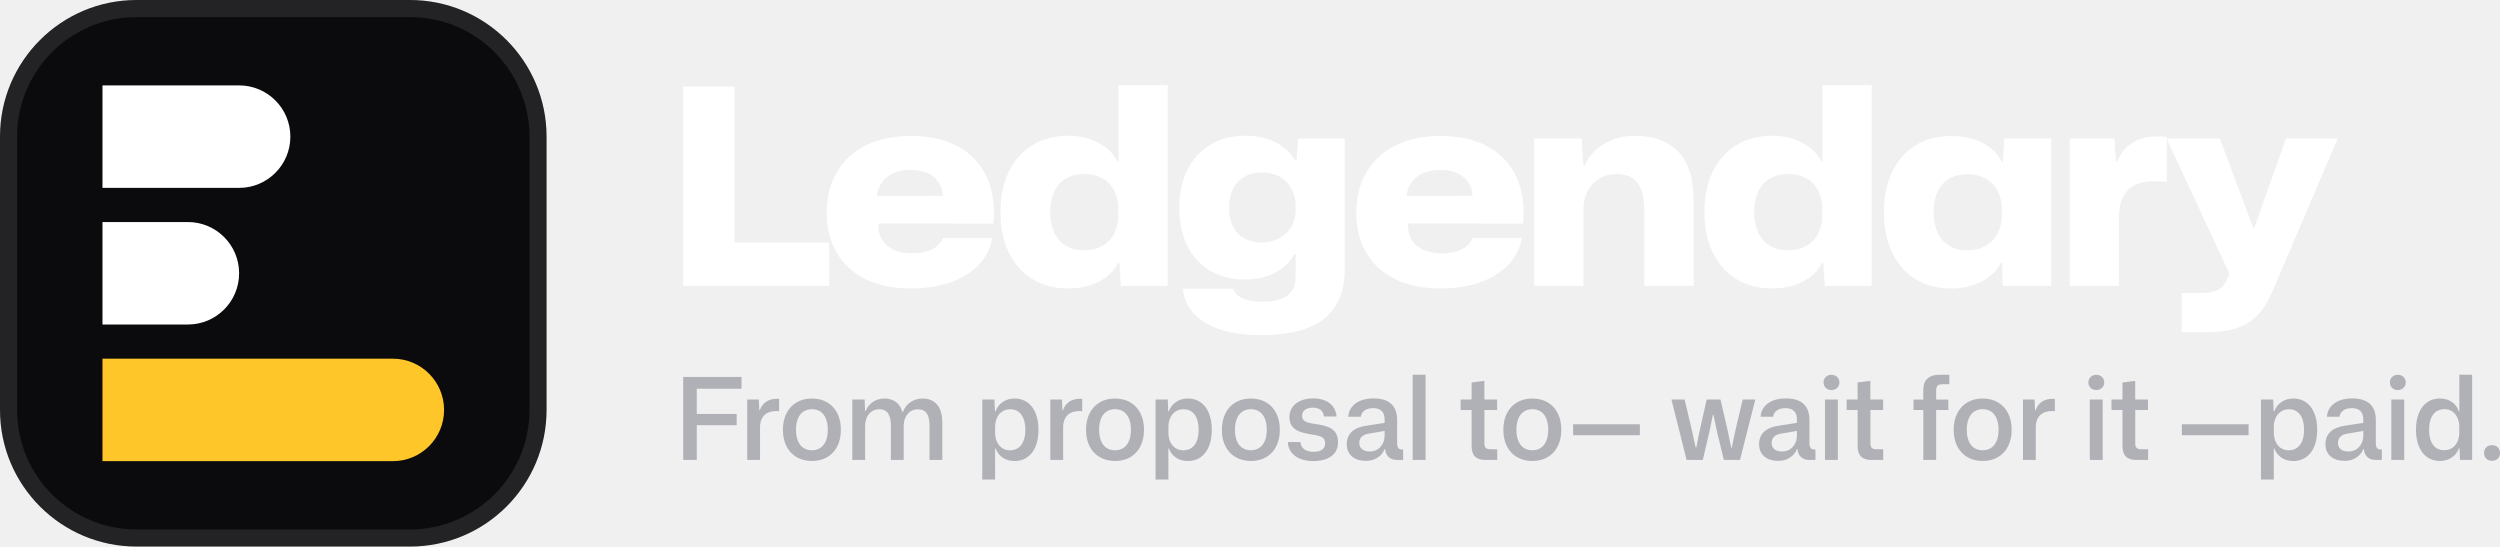
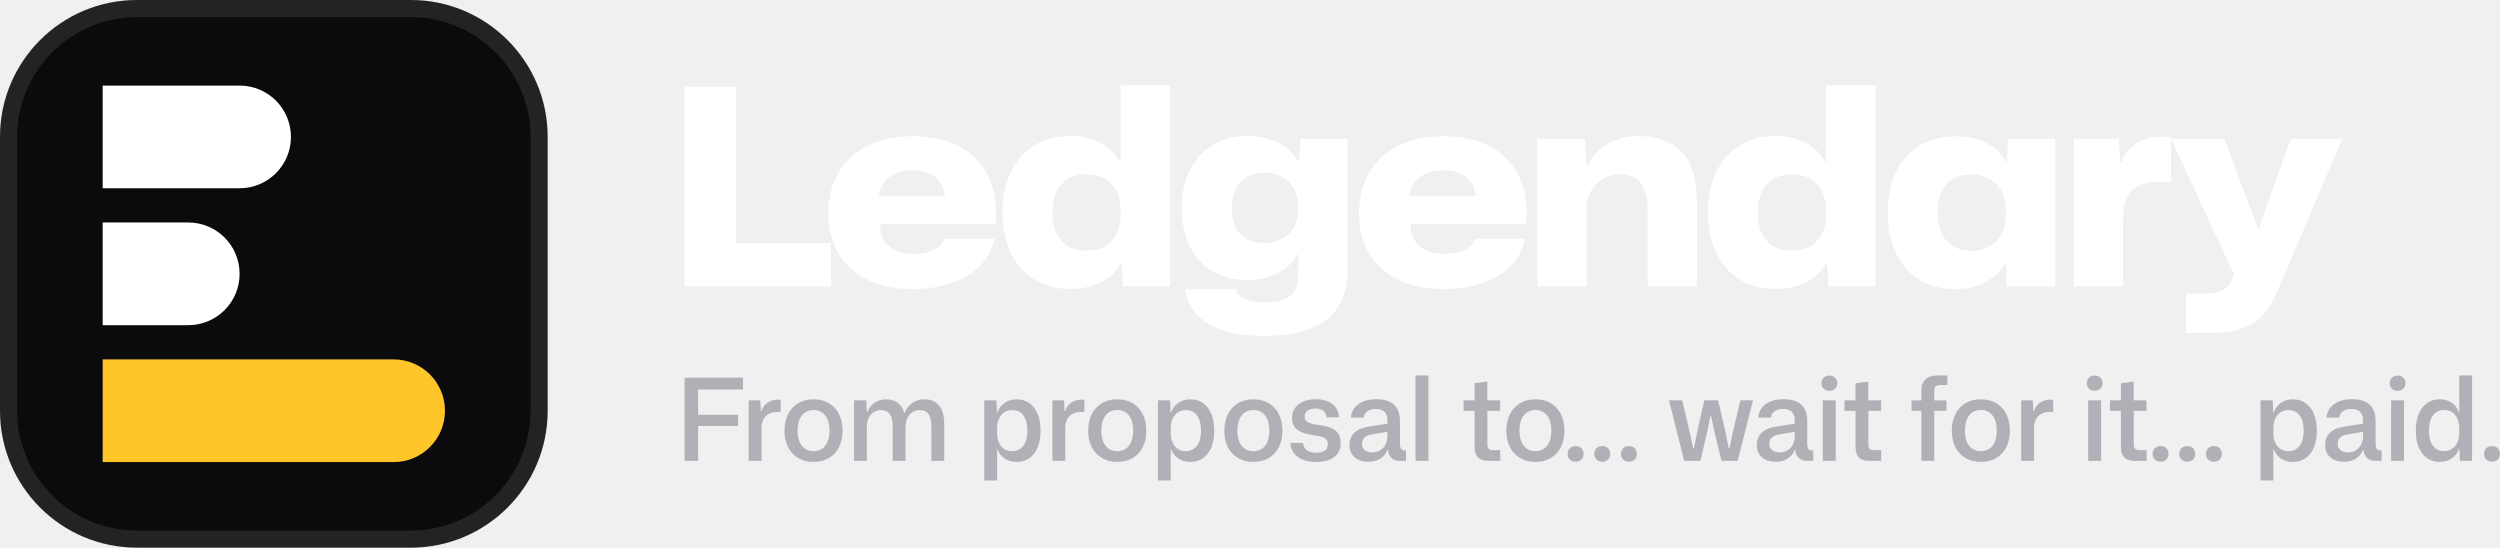
- <svg xmlns="http://www.w3.org/2000/svg" viewBox="0 0 329.334 72" width="329.334" height="72" role="img" aria-label="Ledgendary. From proposal to— wait for it —paid.">
+ <svg xmlns="http://www.w3.org/2000/svg" viewBox="0 0 328.674 72" width="328.674" height="72" role="img" aria-label="Ledgendary. From proposal to… wait for it… paid.">
  <rect x="0" y="0" width="72" height="72" rx="18" fill="#0b0b0d" />
  <rect x="1.125" y="1.125" width="69.75" height="69.75" rx="16.875" fill="none" stroke="rgba(255,255,255,0.1)" stroke-width="2.25" />
  <path d="M13.5 11.25H31.5A6.75 6.75 0 0 1 31.5 24.75H13.5H13.5V11.25Z" fill="#ffffff" />
  <path d="M13.5 29.25H24.75A6.75 6.75 0 0 1 24.75 42.75H13.5H13.5V29.25Z" fill="#ffffff" />
  <path d="M13.5 47.25H51.75A6.75 6.75 0 0 1 51.75 60.75H13.5H13.5V47.25Z" fill="#ffc629" />
  <path transform="translate(87.963 37.654) scale(0.036)" fill="#ffffff" d="M56.572 -729.0H244.789V-123.262L210.67 -158.371H591.07V0.0H56.572ZM581.692 -265.912Q581.692 -353.534 619.569 -417.153Q657.446 -480.773 726.876 -514.631Q796.306 -548.488 889.243 -548.488Q993.665 -548.488 1064.777 -508.409Q1135.888 -468.331 1168.47 -395.863Q1201.052 -323.394 1191.945 -227.81L689.562 -227.949L775.346 -259.234Q760.821 -191.918 794.13 -155.43Q827.44 -118.942 895.251 -118.942Q937.412 -118.942 967.129 -133.678Q996.845 -148.414 1006.777 -174.46H1187.713Q1177.053 -117.185 1136.591 -75.644Q1096.13 -34.104 1032.569 -12.235Q969.009 9.635 889.263 9.635Q793.345 9.635 723.898 -24.565Q654.452 -58.765 618.072 -121.091Q581.692 -183.416 581.692 -265.912ZM755.807 -328.995 1017.785 -329.411 1007.667 -318.006Q1007.159 -368.499 975.955 -396.378Q944.752 -424.258 887.896 -424.258Q850.813 -424.258 823.424 -411.246Q796.036 -398.235 780.718 -374.178Q765.4 -350.121 764.386 -317.454ZM1217.61 -269.973Q1217.61 -355.244 1248.307 -418.253Q1279.004 -481.263 1334.871 -515.232Q1390.739 -549.2 1464.656 -549.2Q1525.894 -549.2 1574.347 -524.368Q1622.8 -499.536 1644.804 -455.984H1649.549L1649.262 -734.203H1829.485V0.0H1657.965L1652.715 -83.343H1648.064Q1625.659 -40.267 1577.921 -15.451Q1530.183 9.365 1463.622 9.365Q1390.225 9.365 1334.614 -24.604Q1279.004 -58.573 1248.307 -121.668Q1217.61 -184.764 1217.61 -269.973ZM1648.731 -257.449V-281.955Q1648.731 -319.677 1633.925 -348.404Q1619.118 -377.131 1591.149 -393.161Q1563.18 -409.192 1524.681 -409.192Q1465.504 -409.192 1432.616 -372.564Q1399.728 -335.937 1399.728 -269.973Q1399.728 -204.214 1431.966 -167.266Q1464.203 -130.319 1523.306 -130.319Q1561.755 -130.319 1590.287 -146.168Q1618.82 -162.018 1633.776 -190.872Q1648.731 -219.726 1648.731 -257.449ZM1884.994 10.688H2070.086Q2077.022 34.454 2104.18 46.215Q2131.338 57.977 2178.377 57.977Q2238.775 57.977 2268.256 35.075Q2297.736 12.173 2297.736 -36.554L2298.023 -116.305H2293.138Q2270.61 -72.436 2221.81 -47.765Q2173.01 -23.095 2110.879 -23.095Q2039.605 -23.095 1985.356 -55.047Q1931.107 -86.999 1901.585 -146.283Q1872.062 -205.566 1872.062 -285.315Q1872.062 -365.29 1902.015 -425.025Q1931.968 -484.76 1986.574 -517.011Q2041.18 -549.262 2112.568 -549.262Q2175.619 -549.262 2223.771 -525.235Q2271.922 -501.209 2295.903 -457.98H2300.799L2306.605 -539.372H2477.429V-62.853Q2477.429 20.778 2442.837 74.85Q2408.245 128.921 2340.591 154.731Q2272.937 180.54 2171.533 180.54Q2042.372 180.54 1967.865 135.576Q1893.358 90.612 1884.994 10.688ZM2297.581 -278.138V-295.154Q2297.581 -329.008 2282.172 -356.304Q2266.762 -383.601 2239.093 -399.366Q2211.423 -415.131 2176.274 -415.131Q2138.451 -415.131 2111.051 -399.831Q2083.651 -384.53 2068.916 -355.45Q2054.18 -326.369 2054.18 -285.845Q2054.18 -225.455 2086.167 -192.112Q2118.153 -158.768 2174.672 -158.768Q2210.565 -158.768 2238.5 -174.23Q2266.436 -189.691 2282.009 -216.942Q2297.581 -244.193 2297.581 -278.138ZM2519.692 -265.912Q2519.692 -353.534 2557.569 -417.153Q2595.446 -480.773 2664.876 -514.631Q2734.306 -548.488 2827.243 -548.488Q2931.665 -548.488 3002.777 -508.409Q3073.888 -468.331 3106.47 -395.863Q3139.052 -323.394 3129.945 -227.81L2627.562 -227.949L2713.346 -259.234Q2698.821 -191.918 2732.13 -155.43Q2765.44 -118.942 2833.251 -118.942Q2875.412 -118.942 2905.129 -133.678Q2934.845 -148.414 2944.777 -174.46H3125.713Q3115.053 -117.185 3074.591 -75.644Q3034.13 -34.104 2970.569 -12.235Q2907.009 9.635 2827.263 9.635Q2731.345 9.635 2661.898 -24.565Q2592.452 -58.765 2556.072 -121.091Q2519.692 -183.416 2519.692 -265.912ZM2693.807 -328.995 2955.785 -329.411 2945.667 -318.006Q2945.159 -368.499 2913.955 -396.378Q2882.752 -424.258 2825.896 -424.258Q2788.813 -424.258 2761.424 -411.246Q2734.036 -398.235 2718.718 -374.178Q2703.4 -350.121 2702.386 -317.454ZM3170.534 -539.372H3344.415L3350.327 -443.089H3356.312Q3379.791 -492.653 3429.111 -520.841Q3478.431 -549.029 3538.864 -549.029Q3640.586 -549.029 3697.234 -491.661Q3753.882 -434.294 3753.882 -307.567V0.0H3573.719V-272.502Q3573.719 -340.963 3550.192 -374.978Q3526.665 -408.993 3471.965 -408.993Q3436.303 -408.993 3408.666 -392.55Q3381.029 -376.107 3365.949 -346.884Q3350.869 -317.661 3350.869 -279.868V0.0H3170.534ZM3793.61 -269.973Q3793.61 -355.244 3824.307 -418.253Q3855.004 -481.263 3910.871 -515.232Q3966.739 -549.2 4040.656 -549.2Q4101.894 -549.2 4150.347 -524.368Q4198.8 -499.536 4220.804 -455.984H4225.549L4225.262 -734.203H4405.485V0.0H4233.965L4228.715 -83.343H4224.064Q4201.659 -40.267 4153.921 -15.451Q4106.183 9.365 4039.622 9.365Q3966.225 9.365 3910.614 -24.604Q3855.004 -58.573 3824.307 -121.668Q3793.61 -184.764 3793.61 -269.973ZM4224.731 -257.449V-281.955Q4224.731 -319.677 4209.925 -348.404Q4195.118 -377.131 4167.149 -393.161Q4139.18 -409.192 4100.681 -409.192Q4041.504 -409.192 4008.616 -372.564Q3975.728 -335.937 3975.728 -269.973Q3975.728 -204.214 4007.966 -167.266Q4040.203 -130.319 4099.306 -130.319Q4137.755 -130.319 4166.287 -146.168Q4194.82 -162.018 4209.776 -190.872Q4224.731 -219.726 4224.731 -257.449ZM4450.287 -269.245Q4450.287 -354.512 4480.808 -417.732Q4511.329 -480.952 4566.732 -514.546Q4622.134 -548.14 4695.786 -548.14Q4763.642 -548.14 4811.31 -523.255Q4858.978 -498.37 4881.193 -454.847H4885.363L4890.896 -539.372H5062.162V0.0H4884.808L4882.729 -84.485H4878.584Q4855.929 -40.625 4806.734 -15.429Q4757.54 9.767 4696.028 9.767Q4621.939 9.767 4566.583 -24.051Q4511.227 -57.868 4480.757 -121.005Q4450.287 -184.142 4450.287 -269.245ZM4881.552 -257.844V-281.605Q4881.552 -318.304 4866.432 -346.982Q4851.313 -375.66 4822.617 -392.161Q4793.921 -408.662 4756.098 -408.662Q4697.855 -408.662 4665.13 -372.508Q4632.405 -336.354 4632.405 -269.241Q4632.405 -225.401 4647.266 -194.021Q4662.127 -162.642 4689.879 -146.207Q4717.632 -129.773 4755.337 -129.773Q4793.378 -129.773 4822.23 -146.408Q4851.083 -163.043 4866.317 -192.026Q4881.552 -221.008 4881.552 -257.844ZM5129.989 -539.372H5293.58L5299.619 -454.607H5304.039Q5320.785 -498.475 5358.883 -522.595Q5396.981 -546.715 5449.262 -546.715Q5472.72 -546.715 5485.389 -545.324V-379.988Q5462.105 -382.97 5445.058 -382.97Q5399.385 -382.97 5370.022 -369.085Q5340.658 -355.199 5325.764 -325.919Q5310.87 -296.64 5310.184 -251.209V0.0H5129.989ZM5539.807 26.153H5610.933Q5651.897 26.153 5673.363 14.308Q5694.829 2.463 5706.39 -23.649L5723.348 -64.003V-25.419L5484.441 -539.372H5679.446L5765.735 -308.868L5801.567 -212.781H5806.371L5839.927 -308.868L5921.881 -539.372H6110.92L5870.388 24.034Q5836.456 103.532 5781.321 136.567Q5726.187 169.601 5636.381 169.601H5539.807Z" />
-   <path transform="translate(88.854 60.59) scale(0.015)" fill="#b0b0b7" d="M76.41 -729.0H588.564V-625.542H174.577L195.595 -646.958V0.0H76.41ZM162.04 -403.841H545.928V-305.351H162.04ZM638.616 -530.392H740.231L744.92 -436.552H749.634Q766.31 -485.712 805.186 -511.378Q844.062 -537.045 897.41 -537.045Q908.012 -537.045 918.661 -536.366V-428.574Q907.02 -429.253 895.93 -429.253Q849.727 -429.253 818.377 -413.733Q787.027 -398.213 770.109 -368.426Q753.191 -338.638 751.175 -295.953V0.0H638.616ZM952.081 -264.44Q952.081 -346.241 982.842 -408.317Q1013.603 -470.392 1071.197 -504.888Q1128.791 -539.384 1206.937 -539.384Q1282.6 -539.384 1340.268 -506.132Q1397.936 -472.88 1429.602 -410.731Q1461.268 -348.581 1461.268 -264.944Q1461.268 -183.472 1430.594 -121.484Q1399.92 -59.496 1342.414 -25.252Q1284.907 8.992 1206.937 8.992Q1131.099 8.992 1073.343 -24.26Q1015.587 -57.512 983.834 -119.41Q952.081 -181.308 952.081 -264.44ZM1346.385 -264.944Q1346.385 -322.369 1329.396 -363.212Q1312.407 -404.056 1280.934 -424.955Q1249.462 -445.855 1206.937 -445.855Q1164.263 -445.855 1132.777 -425.043Q1101.292 -404.231 1084.127 -363.223Q1066.963 -322.215 1066.963 -264.44Q1066.963 -207.52 1084.04 -166.928Q1101.117 -126.336 1132.35 -105.689Q1163.584 -85.042 1206.433 -85.042Q1249.112 -85.042 1280.584 -105.601Q1312.056 -126.161 1329.221 -166.753Q1346.385 -207.345 1346.385 -264.944ZM1561.582 -530.392H1670.157L1673.342 -429.851H1679.213Q1699.473 -482.109 1744.306 -510.746Q1789.139 -539.384 1843.276 -539.384Q1902.892 -539.384 1943.228 -510.168Q1983.565 -480.952 2001.446 -422.365H2006.993Q2027.966 -478.636 2074.304 -509.01Q2120.642 -539.384 2179.907 -539.384Q2258.687 -539.384 2305.327 -487.025Q2351.966 -434.665 2351.966 -323.275V0.0H2239.731V-300.285Q2239.731 -373.924 2215.008 -409.463Q2190.285 -445.001 2137.03 -445.001Q2100.024 -445.001 2071.882 -425.925Q2043.74 -406.85 2028.32 -373.444Q2012.899 -340.038 2012.899 -298.637V0.0H1900.314V-300.285Q1900.314 -373.749 1875.515 -409.375Q1850.715 -445.001 1798.293 -445.001Q1760.963 -445.001 1732.734 -426.09Q1704.504 -407.178 1689.322 -373.772Q1674.141 -340.366 1674.141 -298.637V0.0H1561.582ZM2702.877 -530.392H2809.963L2813.968 -427.812H2819.86Q2838.199 -478.594 2882.596 -508.989Q2926.992 -539.384 2987.281 -539.384Q3050.681 -539.384 3097.943 -506.561Q3145.205 -473.737 3170.838 -411.835Q3196.471 -349.933 3196.471 -264.944Q3196.471 -179.451 3170.838 -117.801Q3145.205 -56.151 3097.943 -23.328Q3050.681 9.496 2987.173 9.496Q2926.82 9.496 2882.628 -20.13Q2838.437 -49.756 2820.404 -99.676H2815.292L2815.616 171.933H2702.877ZM3081.245 -264.944Q3081.245 -349.984 3046.383 -397.524Q3011.522 -445.064 2948.277 -445.064Q2907.523 -445.064 2877.437 -424.584Q2847.351 -404.104 2831.484 -368.686Q2815.616 -333.268 2815.616 -289.549V-239.663Q2815.616 -195.944 2831.239 -160.774Q2846.862 -125.604 2876.457 -105.124Q2906.053 -84.644 2945.722 -84.644Q2988.337 -84.644 3018.768 -105.944Q3049.198 -127.244 3065.221 -168.016Q3081.245 -208.788 3081.245 -264.944ZM3300.616 -530.392H3402.231L3406.92 -436.552H3411.634Q3428.31 -485.712 3467.186 -511.378Q3506.062 -537.045 3559.41 -537.045Q3570.012 -537.045 3580.661 -536.366V-428.574Q3569.02 -429.253 3557.93 -429.253Q3511.727 -429.253 3480.377 -413.733Q3449.027 -398.213 3432.109 -368.426Q3415.191 -338.638 3413.175 -295.953V0.0H3300.616ZM3614.081 -264.44Q3614.081 -346.241 3644.842 -408.317Q3675.603 -470.392 3733.197 -504.888Q3790.791 -539.384 3868.937 -539.384Q3944.6 -539.384 4002.268 -506.132Q4059.936 -472.88 4091.602 -410.731Q4123.268 -348.581 4123.268 -264.944Q4123.268 -183.472 4092.594 -121.484Q4061.92 -59.496 4004.414 -25.252Q3946.907 8.992 3868.937 8.992Q3793.099 8.992 3735.343 -24.26Q3677.587 -57.512 3645.834 -119.41Q3614.081 -181.308 3614.081 -264.44ZM4008.385 -264.944Q4008.385 -322.369 3991.396 -363.212Q3974.407 -404.056 3942.934 -424.955Q3911.462 -445.855 3868.937 -445.855Q3826.263 -445.855 3794.777 -425.043Q3763.292 -404.231 3746.127 -363.223Q3728.963 -322.215 3728.963 -264.44Q3728.963 -207.52 3746.04 -166.928Q3763.117 -126.336 3794.35 -105.689Q3825.584 -85.042 3868.433 -85.042Q3911.112 -85.042 3942.584 -105.601Q3974.056 -126.161 3991.221 -166.753Q4008.385 -207.345 4008.385 -264.944ZM4224.877 -530.392H4331.963L4335.968 -427.812H4341.86Q4360.199 -478.594 4404.596 -508.989Q4448.992 -539.384 4509.281 -539.384Q4572.681 -539.384 4619.943 -506.561Q4667.205 -473.737 4692.838 -411.835Q4718.471 -349.933 4718.471 -264.944Q4718.471 -179.451 4692.838 -117.801Q4667.205 -56.151 4619.943 -23.328Q4572.681 9.496 4509.173 9.496Q4448.82 9.496 4404.628 -20.13Q4360.437 -49.756 4342.404 -99.676H4337.292L4337.616 171.933H4224.877ZM4603.245 -264.944Q4603.245 -349.984 4568.383 -397.524Q4533.522 -445.064 4470.277 -445.064Q4429.523 -445.064 4399.437 -424.584Q4369.351 -404.104 4353.484 -368.686Q4337.616 -333.268 4337.616 -289.549V-239.663Q4337.616 -195.944 4353.239 -160.774Q4368.862 -125.604 4398.457 -105.124Q4428.053 -84.644 4467.722 -84.644Q4510.337 -84.644 4540.768 -105.944Q4571.198 -127.244 4587.221 -168.016Q4603.245 -208.788 4603.245 -264.944ZM4807.081 -264.44Q4807.081 -346.241 4837.842 -408.317Q4868.603 -470.392 4926.197 -504.888Q4983.791 -539.384 5061.937 -539.384Q5137.6 -539.384 5195.268 -506.132Q5252.936 -472.88 5284.602 -410.731Q5316.268 -348.581 5316.268 -264.944Q5316.268 -183.472 5285.594 -121.484Q5254.92 -59.496 5197.414 -25.252Q5139.907 8.992 5061.937 8.992Q4986.099 8.992 4928.343 -24.26Q4870.587 -57.512 4838.834 -119.41Q4807.081 -181.308 4807.081 -264.44ZM5201.385 -264.944Q5201.385 -322.369 5184.396 -363.212Q5167.407 -404.056 5135.934 -424.955Q5104.462 -445.855 5061.937 -445.855Q5019.263 -445.855 4987.777 -425.043Q4956.292 -404.231 4939.127 -363.223Q4921.963 -322.215 4921.963 -264.44Q4921.963 -207.52 4939.04 -166.928Q4956.117 -126.336 4987.35 -105.689Q5018.584 -85.042 5061.433 -85.042Q5104.112 -85.042 5135.584 -105.601Q5167.056 -126.161 5184.221 -166.753Q5201.385 -207.345 5201.385 -264.944ZM5385.802 -157.286H5496.379Q5502.029 -113.318 5532.338 -92.367Q5562.647 -71.416 5612.44 -71.416Q5661.681 -71.416 5687.903 -90.577Q5714.124 -109.737 5714.124 -144.4Q5714.124 -170.496 5702.746 -185.468Q5691.369 -200.441 5667.195 -208.803Q5643.021 -217.165 5596.186 -223.849Q5526.836 -234.016 5484.827 -250.996Q5442.818 -267.976 5421.726 -298.536Q5400.635 -329.096 5400.635 -378.056Q5400.635 -426.525 5426.616 -463.238Q5452.598 -499.952 5499.823 -520.172Q5547.048 -540.392 5609.047 -540.392Q5669.076 -540.392 5714.135 -521.148Q5759.193 -501.904 5784.751 -466.212Q5810.31 -430.52 5814.445 -381.788H5703.39Q5698.735 -421.067 5673.601 -440.021Q5648.467 -458.976 5605.541 -458.976Q5562.438 -458.976 5537.044 -440.06Q5511.65 -421.143 5511.65 -388.504Q5511.65 -364.928 5524.198 -350.876Q5536.746 -336.825 5563.248 -328.635Q5589.751 -320.445 5639.382 -313.915Q5704.885 -304.591 5745.231 -287.36Q5785.577 -270.13 5806.439 -238.146Q5827.301 -206.161 5827.301 -154.345Q5827.301 -76.57 5769.207 -33.285Q5711.113 10.0 5609.44 10.0Q5543.244 10.0 5493.75 -10.496Q5444.255 -30.992 5416.438 -68.848Q5388.622 -106.703 5385.802 -157.286ZM5904.144 -138.371Q5904.144 -206.884 5948.719 -248.236Q5993.293 -289.587 6078.299 -301.021L6247.008 -327.098V-256.477L6107.704 -232.817Q6061.62 -227.567 6037.812 -206.481Q6014.004 -185.394 6014.004 -149.002Q6014.004 -113.681 6038.699 -93.909Q6063.394 -74.137 6107.039 -74.137Q6143.695 -74.137 6173.348 -92.296Q6203.001 -110.455 6219.769 -143.05Q6236.537 -175.644 6236.537 -217.711V-355.709Q6236.537 -404.003 6211.018 -429.525Q6185.5 -455.047 6136.019 -455.047Q6089.297 -455.047 6060.699 -435.04Q6032.101 -415.033 6027.475 -379.208H5917.041Q5920.511 -428.72 5948.646 -465.058Q5976.781 -501.395 6025.751 -520.894Q6074.722 -540.392 6139.382 -540.392Q6242.599 -540.392 6294.478 -492.258Q6346.357 -444.123 6346.357 -350.921V-151.754Q6346.357 -120.548 6356.042 -106.23Q6365.726 -91.911 6386.125 -91.911H6399.153V0.0H6345.07Q6299.569 0.0 6272.215 -25.371Q6244.861 -50.743 6241.683 -95.133H6235.786Q6219.489 -49.477 6175.354 -20.735Q6131.218 8.008 6073.462 8.008Q5994.749 8.008 5949.447 -31.179Q5904.144 -70.366 5904.144 -138.371ZM6482.864 -748.577H6595.926V0.0H6482.864ZM7000.429 -124.281V-438.375H6903.926V-530.392H7000.39V-680.269L7112.291 -694.464V-530.392H7224.495V-438.375H7112.795V-144.153Q7112.795 -117.097 7125.192 -105.565Q7137.589 -94.034 7162.446 -94.034H7225.503V0.0H7121.766Q7059.877 0.0 7030.153 -29.948Q7000.429 -59.896 7000.429 -124.281ZM7279.081 -264.44Q7279.081 -346.241 7309.842 -408.317Q7340.603 -470.392 7398.197 -504.888Q7455.791 -539.384 7533.937 -539.384Q7609.6 -539.384 7667.268 -506.132Q7724.936 -472.88 7756.602 -410.731Q7788.268 -348.581 7788.268 -264.944Q7788.268 -183.472 7757.594 -121.484Q7726.92 -59.496 7669.414 -25.252Q7611.907 8.992 7533.937 8.992Q7458.099 8.992 7400.343 -24.26Q7342.587 -57.512 7310.834 -119.41Q7279.081 -181.308 7279.081 -264.44ZM7673.385 -264.944Q7673.385 -322.369 7656.396 -363.212Q7639.407 -404.056 7607.934 -424.955Q7576.462 -445.855 7533.937 -445.855Q7491.263 -445.855 7459.777 -425.043Q7428.292 -404.231 7411.127 -363.223Q7393.963 -322.215 7393.963 -264.44Q7393.963 -207.52 7411.04 -166.928Q7428.117 -126.336 7459.35 -105.689Q7490.584 -85.042 7533.433 -85.042Q7576.112 -85.042 7607.584 -105.601Q7639.056 -126.161 7656.221 -166.753Q7673.385 -207.345 7673.385 -264.944ZM7891.972 -313.193H8478.039V-217.199H7891.972ZM8755.531 -530.476H8871.475L8937.346 -249.236L8968.241 -109.655H8973.733L9001.662 -249.236L9065.033 -530.476H9186.288L9251.24 -249.236L9279.855 -108.215H9285.49L9314.768 -249.236L9380.965 -530.476H9491.836L9357.293 0.0H9215.768L9154.611 -252.114L9124.088 -396.876H9119.388L9089.693 -252.114L9030.913 0.0H8888.678ZM9525.144 -138.371Q9525.144 -206.884 9569.719 -248.236Q9614.293 -289.587 9699.299 -301.021L9868.008 -327.098V-256.477L9728.704 -232.817Q9682.62 -227.567 9658.812 -206.481Q9635.004 -185.394 9635.004 -149.002Q9635.004 -113.681 9659.699 -93.909Q9684.394 -74.137 9728.039 -74.137Q9764.695 -74.137 9794.348 -92.296Q9824.001 -110.455 9840.769 -143.05Q9857.537 -175.644 9857.537 -217.711V-355.709Q9857.537 -404.003 9832.018 -429.525Q9806.5 -455.047 9757.019 -455.047Q9710.297 -455.047 9681.699 -435.04Q9653.101 -415.033 9648.475 -379.208H9538.041Q9541.511 -428.72 9569.646 -465.058Q9597.781 -501.395 9646.751 -520.894Q9695.722 -540.392 9760.382 -540.392Q9863.599 -540.392 9915.478 -492.258Q9967.357 -444.123 9967.357 -350.921V-151.754Q9967.357 -120.548 9977.042 -106.23Q9986.726 -91.911 10007.125 -91.911H10020.153V0.0H9966.07Q9920.569 0.0 9893.215 -25.371Q9865.861 -50.743 9862.683 -95.133H9856.786Q9840.489 -49.477 9796.354 -20.735Q9752.218 8.008 9694.462 8.008Q9615.749 8.008 9570.447 -31.179Q9525.144 -70.366 9525.144 -138.371ZM10103.582 -530.392H10216.793V0.0H10103.582ZM10091.166 -681.101Q10091.166 -709.957 10110.801 -728.828Q10130.436 -747.7 10160.174 -747.7Q10190.643 -747.7 10210.506 -728.828Q10230.368 -709.957 10230.368 -681.101Q10230.368 -651.903 10210.506 -632.879Q10190.643 -613.855 10160.241 -613.855Q10130.375 -613.855 10110.771 -632.879Q10091.166 -651.903 10091.166 -681.101ZM10390.429 -124.281V-438.375H10293.926V-530.392H10390.39V-680.269L10502.291 -694.464V-530.392H10614.495V-438.375H10502.795V-144.153Q10502.795 -117.097 10515.192 -105.565Q10527.589 -94.034 10552.446 -94.034H10615.503V0.0H10511.766Q10449.877 0.0 10420.153 -29.948Q10390.429 -59.896 10390.429 -124.281ZM10967.444 -438.734H10881.392V-530.134H10967.444V-617.186Q10967.444 -681.112 11004.391 -714.845Q11041.337 -748.577 11109.778 -748.577H11195.608V-665.048H11134.572Q11105.948 -665.048 11093.063 -652.316Q11080.178 -639.584 11080.178 -610.142V-530.134H11187.147V-438.734H11080.168V0.0H10967.444ZM11234.081 -264.44Q11234.081 -346.241 11264.842 -408.317Q11295.603 -470.392 11353.197 -504.888Q11410.791 -539.384 11488.937 -539.384Q11564.6 -539.384 11622.268 -506.132Q11679.936 -472.88 11711.602 -410.731Q11743.268 -348.581 11743.268 -264.944Q11743.268 -183.472 11712.594 -121.484Q11681.92 -59.496 11624.414 -25.252Q11566.907 8.992 11488.937 8.992Q11413.099 8.992 11355.343 -24.26Q11297.587 -57.512 11265.834 -119.41Q11234.081 -181.308 11234.081 -264.44ZM11628.385 -264.944Q11628.385 -322.369 11611.396 -363.212Q11594.407 -404.056 11562.934 -424.955Q11531.462 -445.855 11488.937 -445.855Q11446.263 -445.855 11414.777 -425.043Q11383.292 -404.231 11366.127 -363.223Q11348.963 -322.215 11348.963 -264.44Q11348.963 -207.52 11366.04 -166.928Q11383.117 -126.336 11414.35 -105.689Q11445.584 -85.042 11488.433 -85.042Q11531.112 -85.042 11562.584 -105.601Q11594.056 -126.161 11611.221 -166.753Q11628.385 -207.345 11628.385 -264.944ZM11842.616 -530.392H11944.231L11948.92 -436.552H11953.634Q11970.31 -485.712 12009.186 -511.378Q12048.062 -537.045 12101.41 -537.045Q12112.012 -537.045 12122.661 -536.366V-428.574Q12111.02 -429.253 12099.93 -429.253Q12053.727 -429.253 12022.377 -413.733Q11991.027 -398.213 11974.109 -368.426Q11957.191 -338.638 11955.175 -295.953V0.0H11842.616ZM12429.582 -530.392H12542.793V0.0H12429.582ZM12417.166 -681.101Q12417.166 -709.957 12436.801 -728.828Q12456.436 -747.7 12486.174 -747.7Q12516.643 -747.7 12536.506 -728.828Q12556.368 -709.957 12556.368 -681.101Q12556.368 -651.903 12536.506 -632.879Q12516.643 -613.855 12486.241 -613.855Q12456.375 -613.855 12436.771 -632.879Q12417.166 -651.903 12417.166 -681.101ZM12716.429 -124.281V-438.375H12619.926V-530.392H12716.39V-680.269L12828.291 -694.464V-530.392H12940.495V-438.375H12828.795V-144.153Q12828.795 -117.097 12841.192 -105.565Q12853.589 -94.034 12878.446 -94.034H12941.503V0.0H12837.766Q12775.877 0.0 12746.153 -29.948Q12716.429 -59.896 12716.429 -124.281ZM13237.972 -313.193H13824.039V-217.199H13237.972ZM13932.877 -530.392H14039.963L14043.968 -427.812H14049.86Q14068.199 -478.594 14112.596 -508.989Q14156.992 -539.384 14217.281 -539.384Q14280.681 -539.384 14327.943 -506.561Q14375.205 -473.737 14400.838 -411.835Q14426.471 -349.933 14426.471 -264.944Q14426.471 -179.451 14400.838 -117.801Q14375.205 -56.151 14327.943 -23.328Q14280.681 9.496 14217.173 9.496Q14156.82 9.496 14112.628 -20.13Q14068.437 -49.756 14050.404 -99.676H14045.292L14045.616 171.933H13932.877ZM14311.245 -264.944Q14311.245 -349.984 14276.383 -397.524Q14241.522 -445.064 14178.277 -445.064Q14137.523 -445.064 14107.437 -424.584Q14077.351 -404.104 14061.484 -368.686Q14045.616 -333.268 14045.616 -289.549V-239.663Q14045.616 -195.944 14061.239 -160.774Q14076.862 -125.604 14106.457 -105.124Q14136.053 -84.644 14175.722 -84.644Q14218.337 -84.644 14248.768 -105.944Q14279.198 -127.244 14295.221 -168.016Q14311.245 -208.788 14311.245 -264.944ZM14499.144 -138.371Q14499.144 -206.884 14543.719 -248.236Q14588.293 -289.587 14673.299 -301.021L14842.008 -327.098V-256.477L14702.704 -232.817Q14656.62 -227.567 14632.812 -206.481Q14609.004 -185.394 14609.004 -149.002Q14609.004 -113.681 14633.699 -93.909Q14658.394 -74.137 14702.039 -74.137Q14738.695 -74.137 14768.348 -92.296Q14798.001 -110.455 14814.769 -143.05Q14831.537 -175.644 14831.537 -217.711V-355.709Q14831.537 -404.003 14806.018 -429.525Q14780.5 -455.047 14731.019 -455.047Q14684.297 -455.047 14655.699 -435.04Q14627.101 -415.033 14622.475 -379.208H14512.041Q14515.511 -428.72 14543.646 -465.058Q14571.781 -501.395 14620.751 -520.894Q14669.722 -540.392 14734.382 -540.392Q14837.599 -540.392 14889.478 -492.258Q14941.357 -444.123 14941.357 -350.921V-151.754Q14941.357 -120.548 14951.042 -106.23Q14960.726 -91.911 14981.125 -91.911H14994.153V0.0H14940.07Q14894.569 0.0 14867.215 -25.371Q14839.861 -50.743 14836.683 -95.133H14830.786Q14814.489 -49.477 14770.354 -20.735Q14726.218 8.008 14668.462 8.008Q14589.749 8.008 14544.447 -31.179Q14499.144 -70.366 14499.144 -138.371ZM15077.582 -530.392H15190.793V0.0H15077.582ZM15065.166 -681.101Q15065.166 -709.957 15084.801 -728.828Q15104.436 -747.7 15134.174 -747.7Q15164.643 -747.7 15184.506 -728.828Q15204.368 -709.957 15204.368 -681.101Q15204.368 -651.903 15184.506 -632.879Q15164.643 -613.855 15134.241 -613.855Q15104.375 -613.855 15084.771 -632.879Q15065.166 -651.903 15065.166 -681.101ZM15294.054 -265.448Q15294.054 -350.424 15319.946 -412.16Q15345.838 -473.896 15393.186 -506.892Q15440.534 -539.888 15503.323 -539.888Q15563.837 -539.888 15608.301 -509.918Q15652.766 -479.947 15670.065 -429.165H15675.234L15674.586 -748.577H15787.325V0.0H15680.562L15676.406 -102.063H15670.838Q15652.918 -50.936 15608.377 -20.972Q15563.837 8.992 15503.323 8.992Q15440.534 8.992 15393.186 -24.004Q15345.838 -57.0 15319.946 -118.988Q15294.054 -180.976 15294.054 -265.448ZM15674.586 -241.9V-288.456Q15674.586 -332.519 15659.013 -368.463Q15643.44 -404.406 15613.878 -425.239Q15584.316 -446.072 15544.227 -446.072Q15479.928 -446.072 15444.605 -398.446Q15409.281 -350.82 15409.281 -265.448Q15409.281 -180.904 15443.69 -133.278Q15478.099 -85.652 15541.825 -85.652Q15582.828 -85.652 15612.886 -106.062Q15642.944 -126.472 15658.765 -162.154Q15674.586 -197.836 15674.586 -241.9ZM15892.291 -61.079Q15892.291 -91.479 15911.63 -110.566Q15930.969 -129.654 15962.165 -129.654Q15993.362 -129.654 16012.701 -110.566Q16032.04 -91.479 16032.04 -61.079Q16032.04 -30.679 16012.701 -11.591Q15993.362 7.496 15962.165 7.496Q15930.969 7.496 15911.63 -11.591Q15892.291 -30.679 15892.291 -61.079Z" />
+   <path transform="translate(88.854 60.59) scale(0.015)" fill="#b0b0b7" d="M76.41 -729.0H588.564V-625.542H174.577L195.595 -646.958V0.0H76.41ZM162.04 -403.841H545.928V-305.351H162.04ZM638.616 -530.392H740.231L744.92 -436.552H749.634Q766.31 -485.712 805.186 -511.378Q844.062 -537.045 897.41 -537.045Q908.012 -537.045 918.661 -536.366V-428.574Q907.02 -429.253 895.93 -429.253Q849.727 -429.253 818.377 -413.733Q787.027 -398.213 770.109 -368.426Q753.191 -338.638 751.175 -295.953V0.0H638.616ZM952.081 -264.44Q952.081 -346.241 982.842 -408.317Q1013.603 -470.392 1071.197 -504.888Q1128.791 -539.384 1206.937 -539.384Q1282.6 -539.384 1340.268 -506.132Q1397.936 -472.88 1429.602 -410.731Q1461.268 -348.581 1461.268 -264.944Q1461.268 -183.472 1430.594 -121.484Q1399.92 -59.496 1342.414 -25.252Q1284.907 8.992 1206.937 8.992Q1131.099 8.992 1073.343 -24.26Q1015.587 -57.512 983.834 -119.41Q952.081 -181.308 952.081 -264.44ZM1346.385 -264.944Q1346.385 -322.369 1329.396 -363.212Q1312.407 -404.056 1280.934 -424.955Q1249.462 -445.855 1206.937 -445.855Q1164.263 -445.855 1132.777 -425.043Q1101.292 -404.231 1084.127 -363.223Q1066.963 -322.215 1066.963 -264.44Q1066.963 -207.52 1084.04 -166.928Q1101.117 -126.336 1132.35 -105.689Q1163.584 -85.042 1206.433 -85.042Q1249.112 -85.042 1280.584 -105.601Q1312.056 -126.161 1329.221 -166.753Q1346.385 -207.345 1346.385 -264.944ZM1561.582 -530.392H1670.157L1673.342 -429.851H1679.213Q1699.473 -482.109 1744.306 -510.746Q1789.139 -539.384 1843.276 -539.384Q1902.892 -539.384 1943.228 -510.168Q1983.565 -480.952 2001.446 -422.365H2006.993Q2027.966 -478.636 2074.304 -509.01Q2120.642 -539.384 2179.907 -539.384Q2258.687 -539.384 2305.327 -487.025Q2351.966 -434.665 2351.966 -323.275V0.0H2239.731V-300.285Q2239.731 -373.924 2215.008 -409.463Q2190.285 -445.001 2137.03 -445.001Q2100.024 -445.001 2071.882 -425.925Q2043.74 -406.85 2028.32 -373.444Q2012.899 -340.038 2012.899 -298.637V0.0H1900.314V-300.285Q1900.314 -373.749 1875.515 -409.375Q1850.715 -445.001 1798.293 -445.001Q1760.963 -445.001 1732.734 -426.09Q1704.504 -407.178 1689.322 -373.772Q1674.141 -340.366 1674.141 -298.637V0.0H1561.582ZM2702.877 -530.392H2809.963L2813.968 -427.812H2819.86Q2838.199 -478.594 2882.596 -508.989Q2926.992 -539.384 2987.281 -539.384Q3050.681 -539.384 3097.943 -506.561Q3145.205 -473.737 3170.838 -411.835Q3196.471 -349.933 3196.471 -264.944Q3196.471 -179.451 3170.838 -117.801Q3145.205 -56.151 3097.943 -23.328Q3050.681 9.496 2987.173 9.496Q2926.82 9.496 2882.628 -20.13Q2838.437 -49.756 2820.404 -99.676H2815.292L2815.616 171.933H2702.877ZM3081.245 -264.944Q3081.245 -349.984 3046.383 -397.524Q3011.522 -445.064 2948.277 -445.064Q2907.523 -445.064 2877.437 -424.584Q2847.351 -404.104 2831.484 -368.686Q2815.616 -333.268 2815.616 -289.549V-239.663Q2815.616 -195.944 2831.239 -160.774Q2846.862 -125.604 2876.457 -105.124Q2906.053 -84.644 2945.722 -84.644Q2988.337 -84.644 3018.768 -105.944Q3049.198 -127.244 3065.221 -168.016Q3081.245 -208.788 3081.245 -264.944ZM3300.616 -530.392H3402.231L3406.92 -436.552H3411.634Q3428.31 -485.712 3467.186 -511.378Q3506.062 -537.045 3559.41 -537.045Q3570.012 -537.045 3580.661 -536.366V-428.574Q3569.02 -429.253 3557.93 -429.253Q3511.727 -429.253 3480.377 -413.733Q3449.027 -398.213 3432.109 -368.426Q3415.191 -338.638 3413.175 -295.953V0.0H3300.616ZM3614.081 -264.44Q3614.081 -346.241 3644.842 -408.317Q3675.603 -470.392 3733.197 -504.888Q3790.791 -539.384 3868.937 -539.384Q3944.6 -539.384 4002.268 -506.132Q4059.936 -472.88 4091.602 -410.731Q4123.268 -348.581 4123.268 -264.944Q4123.268 -183.472 4092.594 -121.484Q4061.92 -59.496 4004.414 -25.252Q3946.907 8.992 3868.937 8.992Q3793.099 8.992 3735.343 -24.26Q3677.587 -57.512 3645.834 -119.41Q3614.081 -181.308 3614.081 -264.44ZM4008.385 -264.944Q4008.385 -322.369 3991.396 -363.212Q3974.407 -404.056 3942.934 -424.955Q3911.462 -445.855 3868.937 -445.855Q3826.263 -445.855 3794.777 -425.043Q3763.292 -404.231 3746.127 -363.223Q3728.963 -322.215 3728.963 -264.44Q3728.963 -207.52 3746.04 -166.928Q3763.117 -126.336 3794.35 -105.689Q3825.584 -85.042 3868.433 -85.042Q3911.112 -85.042 3942.584 -105.601Q3974.056 -126.161 3991.221 -166.753Q4008.385 -207.345 4008.385 -264.944ZM4224.877 -530.392H4331.963L4335.968 -427.812H4341.86Q4360.199 -478.594 4404.596 -508.989Q4448.992 -539.384 4509.281 -539.384Q4572.681 -539.384 4619.943 -506.561Q4667.205 -473.737 4692.838 -411.835Q4718.471 -349.933 4718.471 -264.944Q4718.471 -179.451 4692.838 -117.801Q4667.205 -56.151 4619.943 -23.328Q4572.681 9.496 4509.173 9.496Q4448.82 9.496 4404.628 -20.13Q4360.437 -49.756 4342.404 -99.676H4337.292L4337.616 171.933H4224.877ZM4603.245 -264.944Q4603.245 -349.984 4568.383 -397.524Q4533.522 -445.064 4470.277 -445.064Q4429.523 -445.064 4399.437 -424.584Q4369.351 -404.104 4353.484 -368.686Q4337.616 -333.268 4337.616 -289.549V-239.663Q4337.616 -195.944 4353.239 -160.774Q4368.862 -125.604 4398.457 -105.124Q4428.053 -84.644 4467.722 -84.644Q4510.337 -84.644 4540.768 -105.944Q4571.198 -127.244 4587.221 -168.016Q4603.245 -208.788 4603.245 -264.944ZM4807.081 -264.44Q4807.081 -346.241 4837.842 -408.317Q4868.603 -470.392 4926.197 -504.888Q4983.791 -539.384 5061.937 -539.384Q5137.6 -539.384 5195.268 -506.132Q5252.936 -472.88 5284.602 -410.731Q5316.268 -348.581 5316.268 -264.944Q5316.268 -183.472 5285.594 -121.484Q5254.92 -59.496 5197.414 -25.252Q5139.907 8.992 5061.937 8.992Q4986.099 8.992 4928.343 -24.26Q4870.587 -57.512 4838.834 -119.41Q4807.081 -181.308 4807.081 -264.44ZM5201.385 -264.944Q5201.385 -322.369 5184.396 -363.212Q5167.407 -404.056 5135.934 -424.955Q5104.462 -445.855 5061.937 -445.855Q5019.263 -445.855 4987.777 -425.043Q4956.292 -404.231 4939.127 -363.223Q4921.963 -322.215 4921.963 -264.44Q4921.963 -207.52 4939.04 -166.928Q4956.117 -126.336 4987.35 -105.689Q5018.584 -85.042 5061.433 -85.042Q5104.112 -85.042 5135.584 -105.601Q5167.056 -126.161 5184.221 -166.753Q5201.385 -207.345 5201.385 -264.944ZM5385.802 -157.286H5496.379Q5502.029 -113.318 5532.338 -92.367Q5562.647 -71.416 5612.44 -71.416Q5661.681 -71.416 5687.903 -90.577Q5714.124 -109.737 5714.124 -144.4Q5714.124 -170.496 5702.746 -185.468Q5691.369 -200.441 5667.195 -208.803Q5643.021 -217.165 5596.186 -223.849Q5526.836 -234.016 5484.827 -250.996Q5442.818 -267.976 5421.726 -298.536Q5400.635 -329.096 5400.635 -378.056Q5400.635 -426.525 5426.616 -463.238Q5452.598 -499.952 5499.823 -520.172Q5547.048 -540.392 5609.047 -540.392Q5669.076 -540.392 5714.135 -521.148Q5759.193 -501.904 5784.751 -466.212Q5810.31 -430.52 5814.445 -381.788H5703.39Q5698.735 -421.067 5673.601 -440.021Q5648.467 -458.976 5605.541 -458.976Q5562.438 -458.976 5537.044 -440.06Q5511.65 -421.143 5511.65 -388.504Q5511.65 -364.928 5524.198 -350.876Q5536.746 -336.825 5563.248 -328.635Q5589.751 -320.445 5639.382 -313.915Q5704.885 -304.591 5745.231 -287.36Q5785.577 -270.13 5806.439 -238.146Q5827.301 -206.161 5827.301 -154.345Q5827.301 -76.57 5769.207 -33.285Q5711.113 10.0 5609.44 10.0Q5543.244 10.0 5493.75 -10.496Q5444.255 -30.992 5416.438 -68.848Q5388.622 -106.703 5385.802 -157.286ZM5904.144 -138.371Q5904.144 -206.884 5948.719 -248.236Q5993.293 -289.587 6078.299 -301.021L6247.008 -327.098V-256.477L6107.704 -232.817Q6061.62 -227.567 6037.812 -206.481Q6014.004 -185.394 6014.004 -149.002Q6014.004 -113.681 6038.699 -93.909Q6063.394 -74.137 6107.039 -74.137Q6143.695 -74.137 6173.348 -92.296Q6203.001 -110.455 6219.769 -143.05Q6236.537 -175.644 6236.537 -217.711V-355.709Q6236.537 -404.003 6211.018 -429.525Q6185.5 -455.047 6136.019 -455.047Q6089.297 -455.047 6060.699 -435.04Q6032.101 -415.033 6027.475 -379.208H5917.041Q5920.511 -428.72 5948.646 -465.058Q5976.781 -501.395 6025.751 -520.894Q6074.722 -540.392 6139.382 -540.392Q6242.599 -540.392 6294.478 -492.258Q6346.357 -444.123 6346.357 -350.921V-151.754Q6346.357 -120.548 6356.042 -106.23Q6365.726 -91.911 6386.125 -91.911H6399.153V0.0H6345.07Q6299.569 0.0 6272.215 -25.371Q6244.861 -50.743 6241.683 -95.133H6235.786Q6219.489 -49.477 6175.354 -20.735Q6131.218 8.008 6073.462 8.008Q5994.749 8.008 5949.447 -31.179Q5904.144 -70.366 5904.144 -138.371ZM6482.864 -748.577H6595.926V0.0H6482.864ZM7000.429 -124.281V-438.375H6903.926V-530.392H7000.39V-680.269L7112.291 -694.464V-530.392H7224.495V-438.375H7112.795V-144.153Q7112.795 -117.097 7125.192 -105.565Q7137.589 -94.034 7162.446 -94.034H7225.503V0.0H7121.766Q7059.877 0.0 7030.153 -29.948Q7000.429 -59.896 7000.429 -124.281ZM7279.081 -264.44Q7279.081 -346.241 7309.842 -408.317Q7340.603 -470.392 7398.197 -504.888Q7455.791 -539.384 7533.937 -539.384Q7609.6 -539.384 7667.268 -506.132Q7724.936 -472.88 7756.602 -410.731Q7788.268 -348.581 7788.268 -264.944Q7788.268 -183.472 7757.594 -121.484Q7726.92 -59.496 7669.414 -25.252Q7611.907 8.992 7533.937 8.992Q7458.099 8.992 7400.343 -24.26Q7342.587 -57.512 7310.834 -119.41Q7279.081 -181.308 7279.081 -264.44ZM7673.385 -264.944Q7673.385 -322.369 7656.396 -363.212Q7639.407 -404.056 7607.934 -424.955Q7576.462 -445.855 7533.937 -445.855Q7491.263 -445.855 7459.777 -425.043Q7428.292 -404.231 7411.127 -363.223Q7393.963 -322.215 7393.963 -264.44Q7393.963 -207.52 7411.04 -166.928Q7428.117 -126.336 7459.35 -105.689Q7490.584 -85.042 7533.433 -85.042Q7576.112 -85.042 7607.584 -105.601Q7639.056 -126.161 7656.221 -166.753Q7673.385 -207.345 7673.385 -264.944ZM7816.291 -61.079Q7816.291 -91.479 7835.63 -110.566Q7854.969 -129.654 7886.165 -129.654Q7917.362 -129.654 7936.701 -110.566Q7956.04 -91.479 7956.04 -61.079Q7956.04 -30.679 7936.701 -11.591Q7917.362 7.496 7886.165 7.496Q7854.969 7.496 7835.63 -11.591Q7816.291 -30.679 7816.291 -61.079ZM8049.845 -61.079Q8049.845 -91.479 8069.185 -110.566Q8088.524 -129.654 8119.72 -129.654Q8150.916 -129.654 8170.255 -110.566Q8189.595 -91.479 8189.595 -61.079Q8189.595 -30.679 8170.255 -11.591Q8150.916 7.496 8119.72 7.496Q8088.524 7.496 8069.185 -11.591Q8049.845 -30.679 8049.845 -61.079ZM8283.4 -61.079Q8283.4 -91.479 8302.739 -110.566Q8322.078 -129.654 8353.274 -129.654Q8384.471 -129.654 8403.81 -110.566Q8423.149 -91.479 8423.149 -61.079Q8423.149 -30.679 8403.81 -11.591Q8384.471 7.496 8353.274 7.496Q8322.078 7.496 8302.739 -11.591Q8283.4 -30.679 8283.4 -61.079ZM8704.531 -530.476H8820.475L8886.346 -249.236L8917.241 -109.655H8922.733L8950.662 -249.236L9014.033 -530.476H9135.288L9200.24 -249.236L9228.855 -108.215H9234.49L9263.768 -249.236L9329.965 -530.476H9440.836L9306.293 0.0H9164.768L9103.611 -252.114L9073.088 -396.876H9068.388L9038.693 -252.114L8979.913 0.0H8837.678ZM9474.144 -138.371Q9474.144 -206.884 9518.719 -248.236Q9563.293 -289.587 9648.299 -301.021L9817.008 -327.098V-256.477L9677.704 -232.817Q9631.62 -227.567 9607.812 -206.481Q9584.004 -185.394 9584.004 -149.002Q9584.004 -113.681 9608.699 -93.909Q9633.394 -74.137 9677.039 -74.137Q9713.695 -74.137 9743.348 -92.296Q9773.001 -110.455 9789.769 -143.05Q9806.537 -175.644 9806.537 -217.711V-355.709Q9806.537 -404.003 9781.018 -429.525Q9755.5 -455.047 9706.019 -455.047Q9659.297 -455.047 9630.699 -435.04Q9602.101 -415.033 9597.475 -379.208H9487.041Q9490.511 -428.72 9518.646 -465.058Q9546.781 -501.395 9595.751 -520.894Q9644.722 -540.392 9709.382 -540.392Q9812.599 -540.392 9864.478 -492.258Q9916.357 -444.123 9916.357 -350.921V-151.754Q9916.357 -120.548 9926.042 -106.23Q9935.726 -91.911 9956.125 -91.911H9969.153V0.0H9915.07Q9869.569 0.0 9842.215 -25.371Q9814.861 -50.743 9811.683 -95.133H9805.786Q9789.489 -49.477 9745.354 -20.735Q9701.218 8.008 9643.462 8.008Q9564.749 8.008 9519.447 -31.179Q9474.144 -70.366 9474.144 -138.371ZM10052.582 -530.392H10165.793V0.0H10052.582ZM10040.166 -681.101Q10040.166 -709.957 10059.801 -728.828Q10079.436 -747.7 10109.174 -747.7Q10139.643 -747.7 10159.506 -728.828Q10179.368 -709.957 10179.368 -681.101Q10179.368 -651.903 10159.506 -632.879Q10139.643 -613.855 10109.241 -613.855Q10079.375 -613.855 10059.771 -632.879Q10040.166 -651.903 10040.166 -681.101ZM10339.429 -124.281V-438.375H10242.926V-530.392H10339.39V-680.269L10451.291 -694.464V-530.392H10563.495V-438.375H10451.795V-144.153Q10451.795 -117.097 10464.192 -105.565Q10476.589 -94.034 10501.446 -94.034H10564.503V0.0H10460.766Q10398.877 0.0 10369.153 -29.948Q10339.429 -59.896 10339.429 -124.281ZM10916.444 -438.734H10830.392V-530.134H10916.444V-617.186Q10916.444 -681.112 10953.391 -714.845Q10990.337 -748.577 11058.778 -748.577H11144.608V-665.048H11083.572Q11054.948 -665.048 11042.063 -652.316Q11029.178 -639.584 11029.178 -610.142V-530.134H11136.147V-438.734H11029.168V0.0H10916.444ZM11183.081 -264.44Q11183.081 -346.241 11213.842 -408.317Q11244.603 -470.392 11302.197 -504.888Q11359.791 -539.384 11437.937 -539.384Q11513.6 -539.384 11571.268 -506.132Q11628.936 -472.88 11660.602 -410.731Q11692.268 -348.581 11692.268 -264.944Q11692.268 -183.472 11661.594 -121.484Q11630.92 -59.496 11573.414 -25.252Q11515.907 8.992 11437.937 8.992Q11362.099 8.992 11304.343 -24.26Q11246.587 -57.512 11214.834 -119.41Q11183.081 -181.308 11183.081 -264.44ZM11577.385 -264.944Q11577.385 -322.369 11560.396 -363.212Q11543.407 -404.056 11511.934 -424.955Q11480.462 -445.855 11437.937 -445.855Q11395.263 -445.855 11363.777 -425.043Q11332.292 -404.231 11315.127 -363.223Q11297.963 -322.215 11297.963 -264.44Q11297.963 -207.52 11315.04 -166.928Q11332.117 -126.336 11363.35 -105.689Q11394.584 -85.042 11437.433 -85.042Q11480.112 -85.042 11511.584 -105.601Q11543.056 -126.161 11560.221 -166.753Q11577.385 -207.345 11577.385 -264.944ZM11791.616 -530.392H11893.231L11897.92 -436.552H11902.634Q11919.31 -485.712 11958.186 -511.378Q11997.062 -537.045 12050.41 -537.045Q12061.012 -537.045 12071.661 -536.366V-428.574Q12060.02 -429.253 12048.93 -429.253Q12002.727 -429.253 11971.377 -413.733Q11940.027 -398.213 11923.109 -368.426Q11906.191 -338.638 11904.175 -295.953V0.0H11791.616ZM12378.582 -530.392H12491.793V0.0H12378.582ZM12366.166 -681.101Q12366.166 -709.957 12385.801 -728.828Q12405.436 -747.7 12435.174 -747.7Q12465.643 -747.7 12485.506 -728.828Q12505.368 -709.957 12505.368 -681.101Q12505.368 -651.903 12485.506 -632.879Q12465.643 -613.855 12435.241 -613.855Q12405.375 -613.855 12385.771 -632.879Q12366.166 -651.903 12366.166 -681.101ZM12665.429 -124.281V-438.375H12568.926V-530.392H12665.39V-680.269L12777.291 -694.464V-530.392H12889.495V-438.375H12777.795V-144.153Q12777.795 -117.097 12790.192 -105.565Q12802.589 -94.034 12827.446 -94.034H12890.503V0.0H12786.766Q12724.877 0.0 12695.153 -29.948Q12665.429 -59.896 12665.429 -124.281ZM12943.291 -61.079Q12943.291 -91.479 12962.63 -110.566Q12981.969 -129.654 13013.165 -129.654Q13044.362 -129.654 13063.701 -110.566Q13083.04 -91.479 13083.04 -61.079Q13083.04 -30.679 13063.701 -11.591Q13044.362 7.496 13013.165 7.496Q12981.969 7.496 12962.63 -11.591Q12943.291 -30.679 12943.291 -61.079ZM13176.845 -61.079Q13176.845 -91.479 13196.185 -110.566Q13215.524 -129.654 13246.72 -129.654Q13277.916 -129.654 13297.255 -110.566Q13316.595 -91.479 13316.595 -61.079Q13316.595 -30.679 13297.255 -11.591Q13277.916 7.496 13246.72 7.496Q13215.524 7.496 13196.185 -11.591Q13176.845 -30.679 13176.845 -61.079ZM13410.4 -61.079Q13410.4 -91.479 13429.739 -110.566Q13449.078 -129.654 13480.274 -129.654Q13511.471 -129.654 13530.81 -110.566Q13550.149 -91.479 13550.149 -61.079Q13550.149 -30.679 13530.81 -11.591Q13511.471 7.496 13480.274 7.496Q13449.078 7.496 13429.739 -11.591Q13410.4 -30.679 13410.4 -61.079ZM13888.877 -530.392H13995.963L13999.968 -427.812H14005.86Q14024.199 -478.594 14068.596 -508.989Q14112.992 -539.384 14173.281 -539.384Q14236.681 -539.384 14283.943 -506.561Q14331.205 -473.737 14356.838 -411.835Q14382.471 -349.933 14382.471 -264.944Q14382.471 -179.451 14356.838 -117.801Q14331.205 -56.151 14283.943 -23.328Q14236.681 9.496 14173.173 9.496Q14112.82 9.496 14068.628 -20.13Q14024.437 -49.756 14006.404 -99.676H14001.292L14001.616 171.933H13888.877ZM14267.245 -264.944Q14267.245 -349.984 14232.383 -397.524Q14197.522 -445.064 14134.277 -445.064Q14093.523 -445.064 14063.437 -424.584Q14033.351 -404.104 14017.484 -368.686Q14001.616 -333.268 14001.616 -289.549V-239.663Q14001.616 -195.944 14017.239 -160.774Q14032.862 -125.604 14062.457 -105.124Q14092.053 -84.644 14131.722 -84.644Q14174.337 -84.644 14204.768 -105.944Q14235.198 -127.244 14251.221 -168.016Q14267.245 -208.788 14267.245 -264.944ZM14455.144 -138.371Q14455.144 -206.884 14499.719 -248.236Q14544.293 -289.587 14629.299 -301.021L14798.008 -327.098V-256.477L14658.704 -232.817Q14612.62 -227.567 14588.812 -206.481Q14565.004 -185.394 14565.004 -149.002Q14565.004 -113.681 14589.699 -93.909Q14614.394 -74.137 14658.039 -74.137Q14694.695 -74.137 14724.348 -92.296Q14754.001 -110.455 14770.769 -143.05Q14787.537 -175.644 14787.537 -217.711V-355.709Q14787.537 -404.003 14762.018 -429.525Q14736.5 -455.047 14687.019 -455.047Q14640.297 -455.047 14611.699 -435.04Q14583.101 -415.033 14578.475 -379.208H14468.041Q14471.511 -428.72 14499.646 -465.058Q14527.781 -501.395 14576.751 -520.894Q14625.722 -540.392 14690.382 -540.392Q14793.599 -540.392 14845.478 -492.258Q14897.357 -444.123 14897.357 -350.921V-151.754Q14897.357 -120.548 14907.042 -106.23Q14916.726 -91.911 14937.125 -91.911H14950.153V0.0H14896.07Q14850.569 0.0 14823.215 -25.371Q14795.861 -50.743 14792.683 -95.133H14786.786Q14770.489 -49.477 14726.354 -20.735Q14682.218 8.008 14624.462 8.008Q14545.749 8.008 14500.447 -31.179Q14455.144 -70.366 14455.144 -138.371ZM15033.582 -530.392H15146.793V0.0H15033.582ZM15021.166 -681.101Q15021.166 -709.957 15040.801 -728.828Q15060.436 -747.7 15090.174 -747.7Q15120.643 -747.7 15140.506 -728.828Q15160.368 -709.957 15160.368 -681.101Q15160.368 -651.903 15140.506 -632.879Q15120.643 -613.855 15090.241 -613.855Q15060.375 -613.855 15040.771 -632.879Q15021.166 -651.903 15021.166 -681.101ZM15250.054 -265.448Q15250.054 -350.424 15275.946 -412.16Q15301.838 -473.896 15349.186 -506.892Q15396.534 -539.888 15459.323 -539.888Q15519.837 -539.888 15564.301 -509.918Q15608.766 -479.947 15626.065 -429.165H15631.234L15630.586 -748.577H15743.325V0.0H15636.562L15632.406 -102.063H15626.838Q15608.918 -50.936 15564.377 -20.972Q15519.837 8.992 15459.323 8.992Q15396.534 8.992 15349.186 -24.004Q15301.838 -57.0 15275.946 -118.988Q15250.054 -180.976 15250.054 -265.448ZM15630.586 -241.9V-288.456Q15630.586 -332.519 15615.013 -368.463Q15599.44 -404.406 15569.878 -425.239Q15540.316 -446.072 15500.227 -446.072Q15435.928 -446.072 15400.605 -398.446Q15365.281 -350.82 15365.281 -265.448Q15365.281 -180.904 15399.69 -133.278Q15434.099 -85.652 15497.825 -85.652Q15538.828 -85.652 15568.886 -106.062Q15598.944 -126.472 15614.765 -162.154Q15630.586 -197.836 15630.586 -241.9ZM15848.291 -61.079Q15848.291 -91.479 15867.63 -110.566Q15886.969 -129.654 15918.165 -129.654Q15949.362 -129.654 15968.701 -110.566Q15988.04 -91.479 15988.04 -61.079Q15988.04 -30.679 15968.701 -11.591Q15949.362 7.496 15918.165 7.496Q15886.969 7.496 15867.63 -11.591Q15848.291 -30.679 15848.291 -61.079Z" />
</svg>
